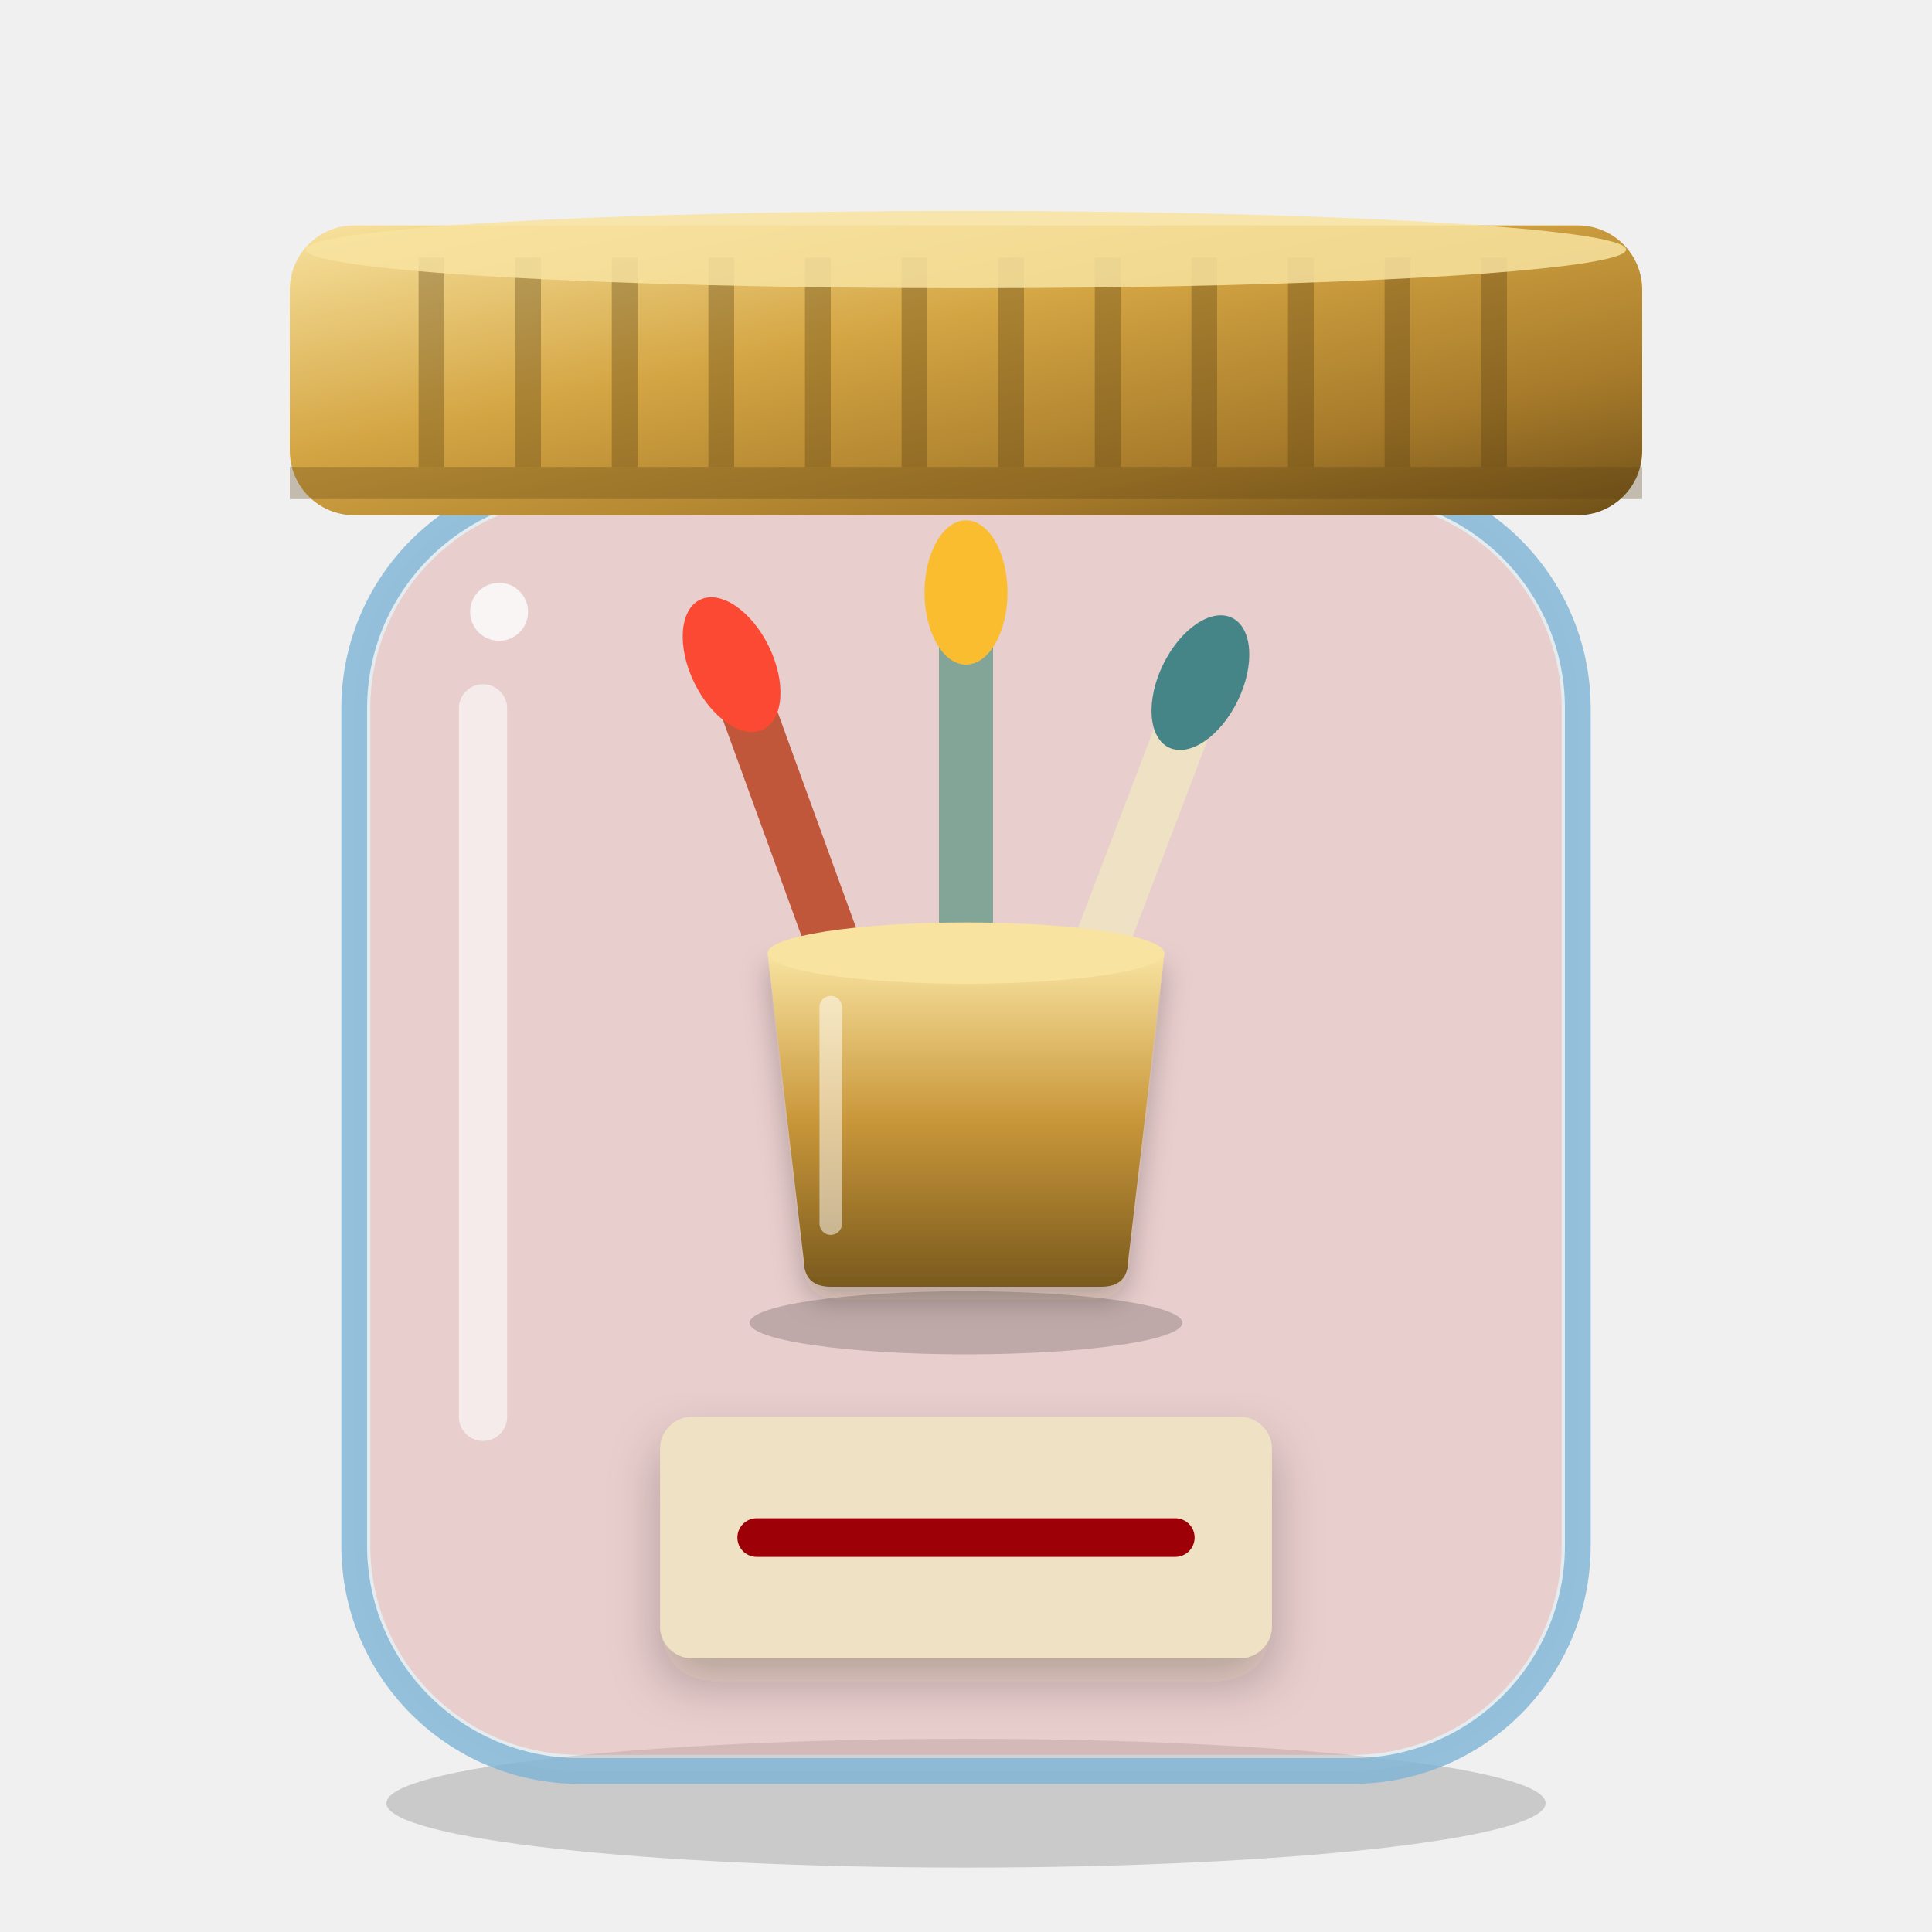
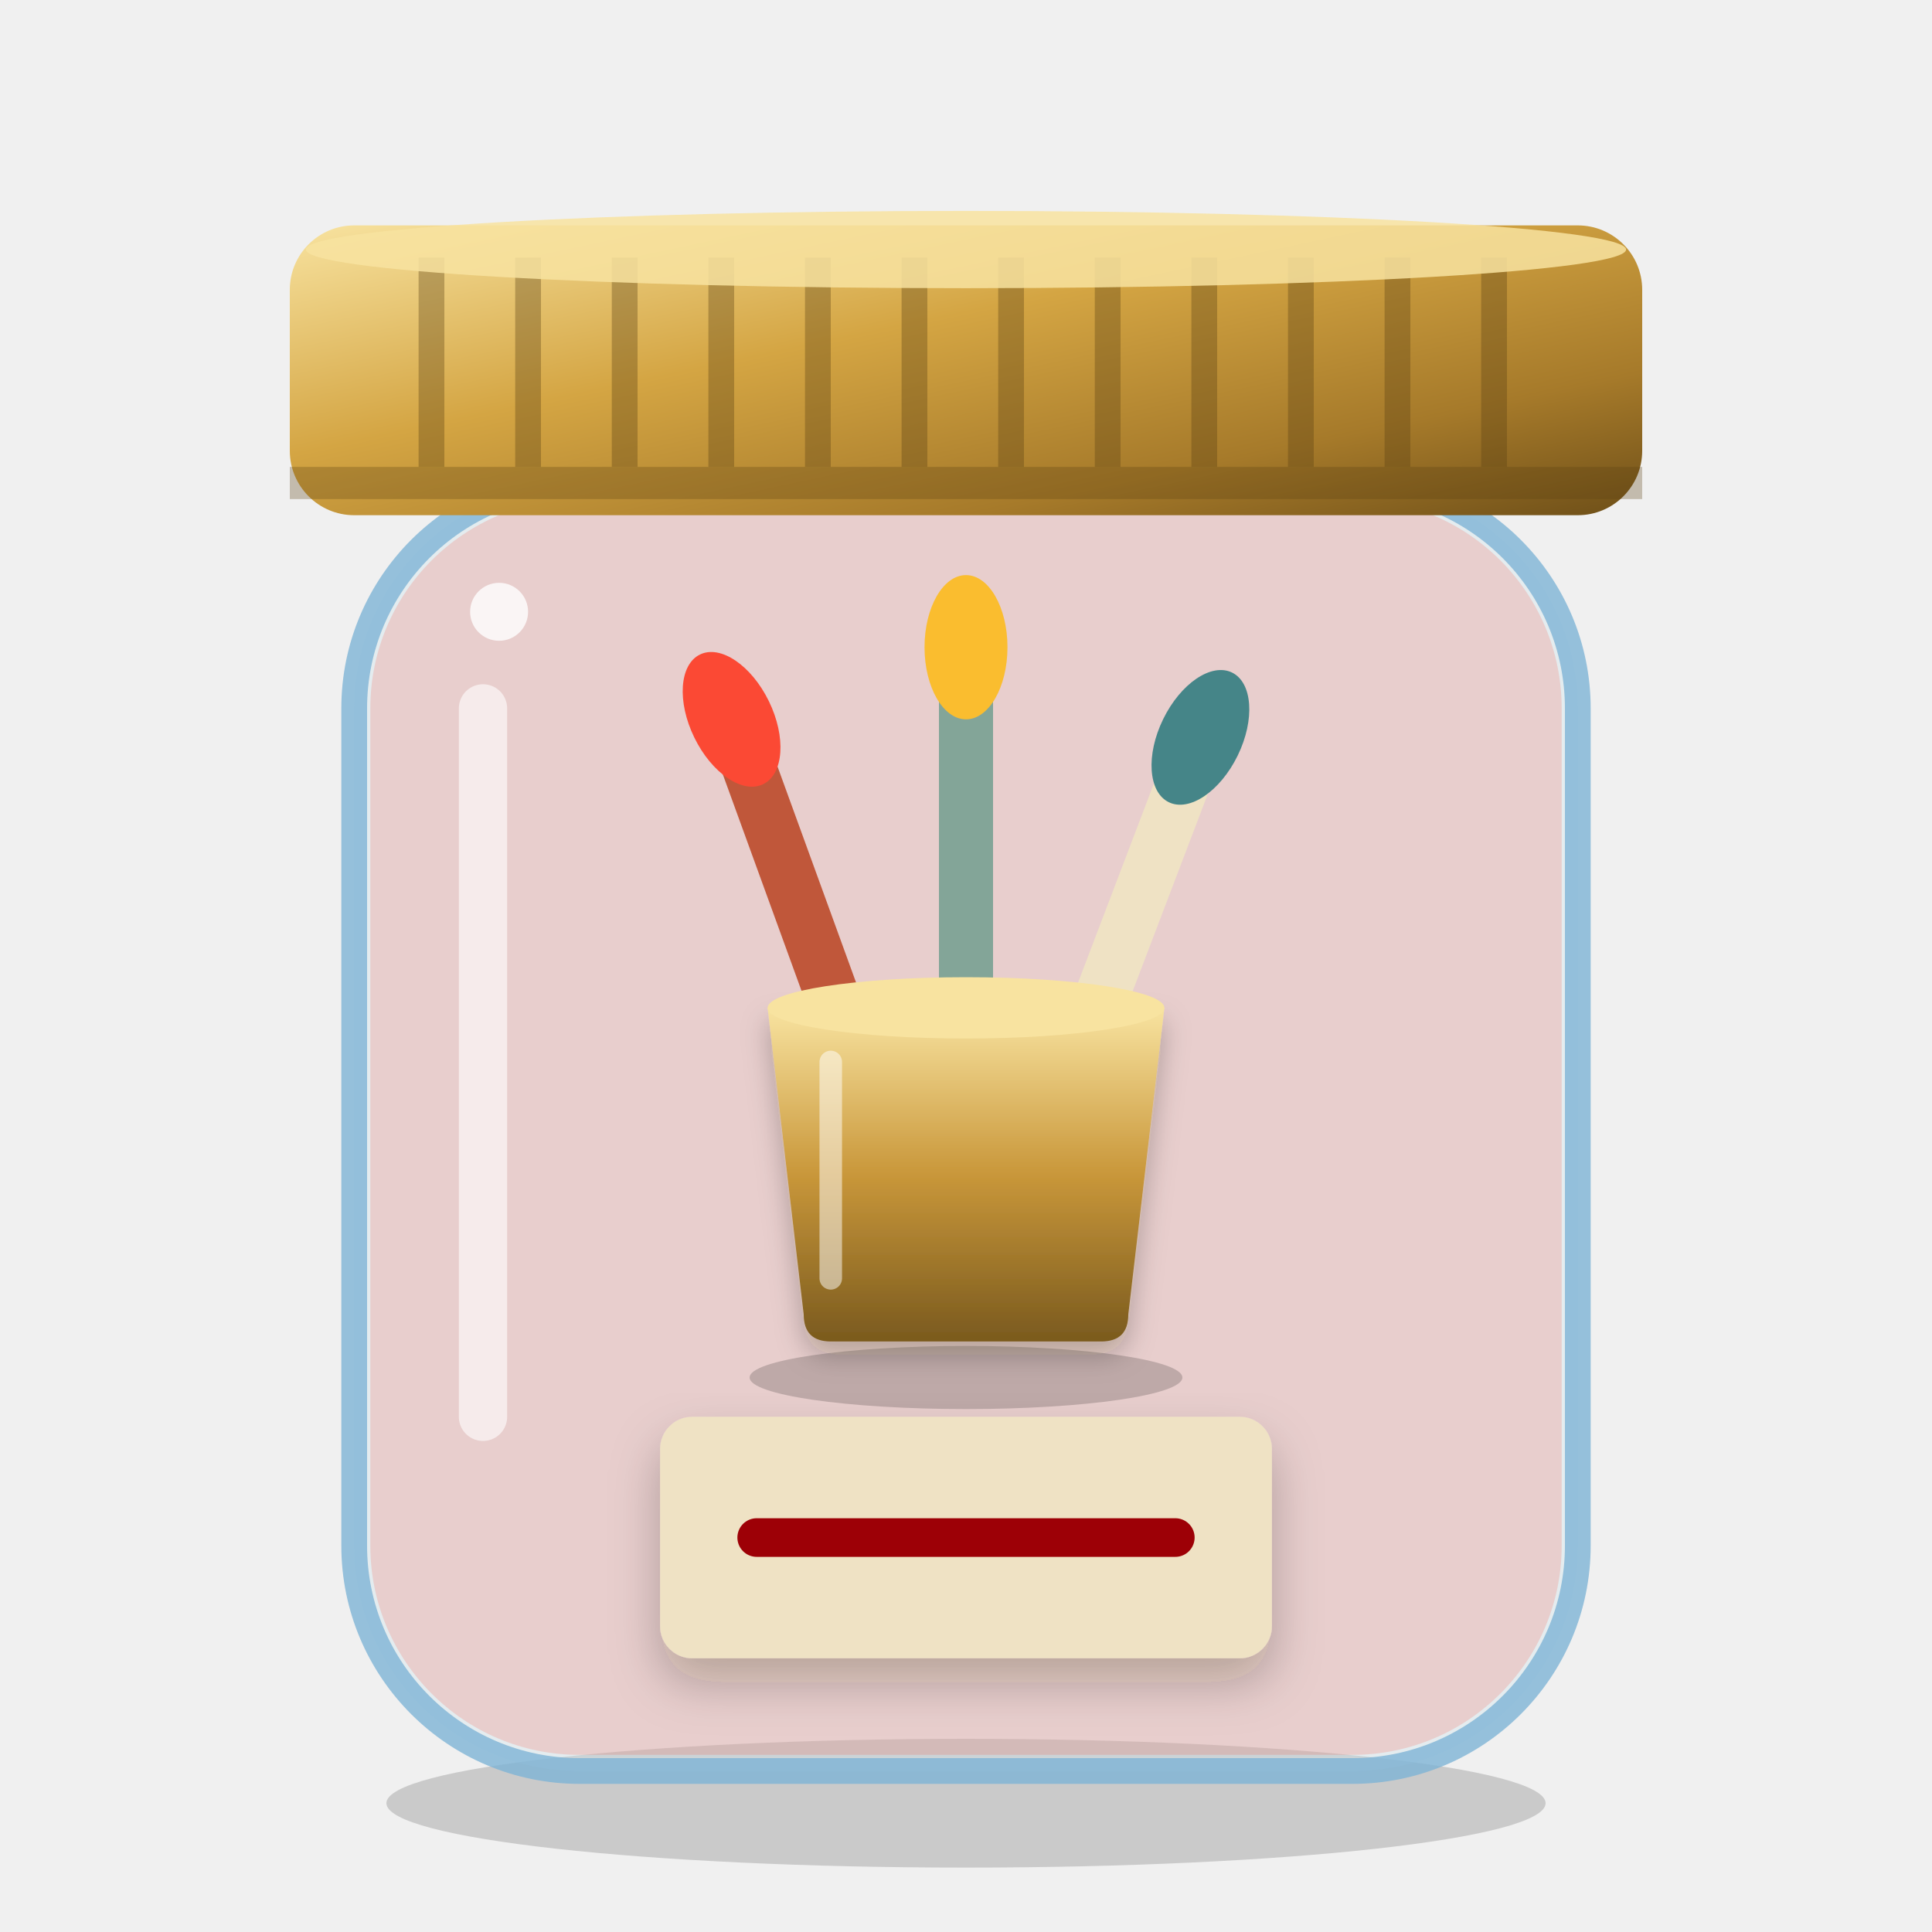
<svg xmlns="http://www.w3.org/2000/svg" viewBox="0 0 120 120" width="120" height="120" role="img" aria-label="atelier: a glass jar holding a brass pot of paintbrushes, red label">
  <defs>
    <linearGradient id="atelier-light-brass" x1="0" y1="0" x2="1" y2="1">
      <stop offset="0" stop-color="#f8e3a0" />
      <stop offset=".4" stop-color="#d4a543" />
      <stop offset=".75" stop-color="#a67a2a" />
      <stop offset="1" stop-color="#6e4f18" />
    </linearGradient>
    <linearGradient id="atelier-light-brassv" x1="0" y1="0" x2="0" y2="1">
      <stop offset="0" stop-color="#f8e3a0" />
      <stop offset=".5" stop-color="#c9973a" />
      <stop offset="1" stop-color="#7a5a1e" />
    </linearGradient>
    <linearGradient id="atelier-light-glass" x1="0" y1="0" x2="1" y2="0">
      <stop offset="0" stop-color="#ffffff" stop-opacity="0.55" />
      <stop offset=".35" stop-color="#bfe3f0" stop-opacity="0.16" />
      <stop offset="1" stop-color="#7fb4d6" stop-opacity="0.35" />
    </linearGradient>
    <radialGradient id="atelier-light-warm" cx=".5" cy=".5" r=".5">
      <stop offset="0" stop-color="#ffcf6a" stop-opacity="0.35" />
      <stop offset="1" stop-color="#ffcf6a" stop-opacity="0" />
    </radialGradient>
    <radialGradient id="atelier-light-fly" cx=".5" cy=".5" r=".5">
      <stop offset="0" stop-color="#ffe7a3" stop-opacity=".95" />
      <stop offset=".35" stop-color="#ffd58a" stop-opacity=".45" />
      <stop offset="1" stop-color="#ffd58a" stop-opacity="0" />
    </radialGradient>
    <radialGradient id="atelier-light-flame" cx=".5" cy=".7" r=".6">
      <stop offset="0" stop-color="#fffbe6" />
      <stop offset=".4" stop-color="#ffd24a" />
      <stop offset="1" stop-color="#ff7a1a" />
    </radialGradient>
    <radialGradient id="atelier-light-magic" cx=".5" cy=".5" r=".5">
      <stop offset="0" stop-color="#8f78d6" stop-opacity="0.35" />
      <stop offset="1" stop-color="#cbb8ff" stop-opacity="0" />
    </radialGradient>
  </defs>
  <defs>
    <filter id="atelier-light-paper" x="-20%" y="-20%" width="140%" height="160%">
      <feDropShadow dx="0" dy="1.5" stdDeviation="1.5" flood-color="#2a1a12" flood-opacity=".25" />
    </filter>
    <clipPath id="atelier-light-clip">
      <rect x="23" y="31" width="74" height="78" rx="13" />
    </clipPath>
  </defs>
  <ellipse cx="60" cy="112" rx="36" ry="4" fill="#000" opacity=".16" />
  <rect x="22" y="30" width="76" height="80" rx="14" fill="#cfe6ee" fill-opacity=".35" stroke="#7fb4d6" stroke-opacity=".8" stroke-width="1.6" />
  <g clip-path="url(#atelier-light-clip)">
    <rect x="22" y="30" width="76" height="80" fill="#fb4934" opacity=".18" />
-     <g class="content" transform="translate(26.4 25.6) scale(0.56)">
+     <g class="content" transform="translate(26.4 29.0) scale(0.56)">
      <ellipse cx="60" cy="101" rx="24" ry="3.5" fill="#000" opacity=".18" />
      <path d="M50 72L34 28" stroke="#c0573a" stroke-width="6" stroke-linecap="round" />
      <ellipse cx="34" cy="28" rx="4.6" ry="8" fill="#fb4934" transform="rotate(-26 34 28)" />
      <path d="M60 72L60 20" stroke="#83a598" stroke-width="6" stroke-linecap="round" />
      <ellipse cx="60" cy="20" rx="4.6" ry="8" fill="#fabd2f" transform="rotate(0 60 20)" />
      <path d="M70 72L86 30" stroke="#efe2c4" stroke-width="6" stroke-linecap="round" />
      <ellipse cx="86" cy="30" rx="4.6" ry="8" fill="#458588" transform="rotate(26 86 30)" />
      <g filter="url(#atelier-light-paper)">
        <path d="M38 60h44l-4 34q0 3-3 3h-30q-3 0-3-3z" fill="url(#atelier-light-brassv)" />
      </g>
      <ellipse cx="60" cy="60" rx="22" ry="3.4" fill="#f8e3a0" />
      <path d="M45 66v24" stroke="#fff" stroke-opacity=".5" stroke-width="2.5" stroke-linecap="round" />
    </g>
  </g>
  <path d="M30 44v44" stroke="#fff" stroke-opacity=".6" stroke-width="3" stroke-linecap="round" />
  <circle cx="31" cy="38" r="1.8" fill="#fff" opacity=".8" />
  <g filter="url(#atelier-light-paper)">
    <rect x="41" y="88" width="38" height="15" rx="2" fill="#efe2c4" />
  </g>
  <path d="M47 95.5h26" stroke="#9d0006" stroke-width="2.4" stroke-linecap="round" />
  <rect x="18" y="14" width="84" height="18" rx="4" fill="url(#atelier-light-brass)" />
  <rect x="26" y="16" width="1.6" height="13" fill="#5a3f12" opacity=".35" />
  <rect x="32" y="16" width="1.6" height="13" fill="#5a3f12" opacity=".35" />
  <rect x="38" y="16" width="1.6" height="13" fill="#5a3f12" opacity=".35" />
  <rect x="44" y="16" width="1.6" height="13" fill="#5a3f12" opacity=".35" />
  <rect x="50" y="16" width="1.6" height="13" fill="#5a3f12" opacity=".35" />
  <rect x="56" y="16" width="1.6" height="13" fill="#5a3f12" opacity=".35" />
  <rect x="62" y="16" width="1.6" height="13" fill="#5a3f12" opacity=".35" />
  <rect x="68" y="16" width="1.6" height="13" fill="#5a3f12" opacity=".35" />
  <rect x="74" y="16" width="1.6" height="13" fill="#5a3f12" opacity=".35" />
  <rect x="80" y="16" width="1.6" height="13" fill="#5a3f12" opacity=".35" />
  <rect x="86" y="16" width="1.6" height="13" fill="#5a3f12" opacity=".35" />
  <rect x="92" y="16" width="1.6" height="13" fill="#5a3f12" opacity=".35" />
  <ellipse cx="60" cy="15.5" rx="41" ry="2.4" fill="#f8e3a0" opacity=".85" />
  <rect x="18" y="29" width="84" height="2" fill="#5a3f12" opacity=".3" />
</svg>
